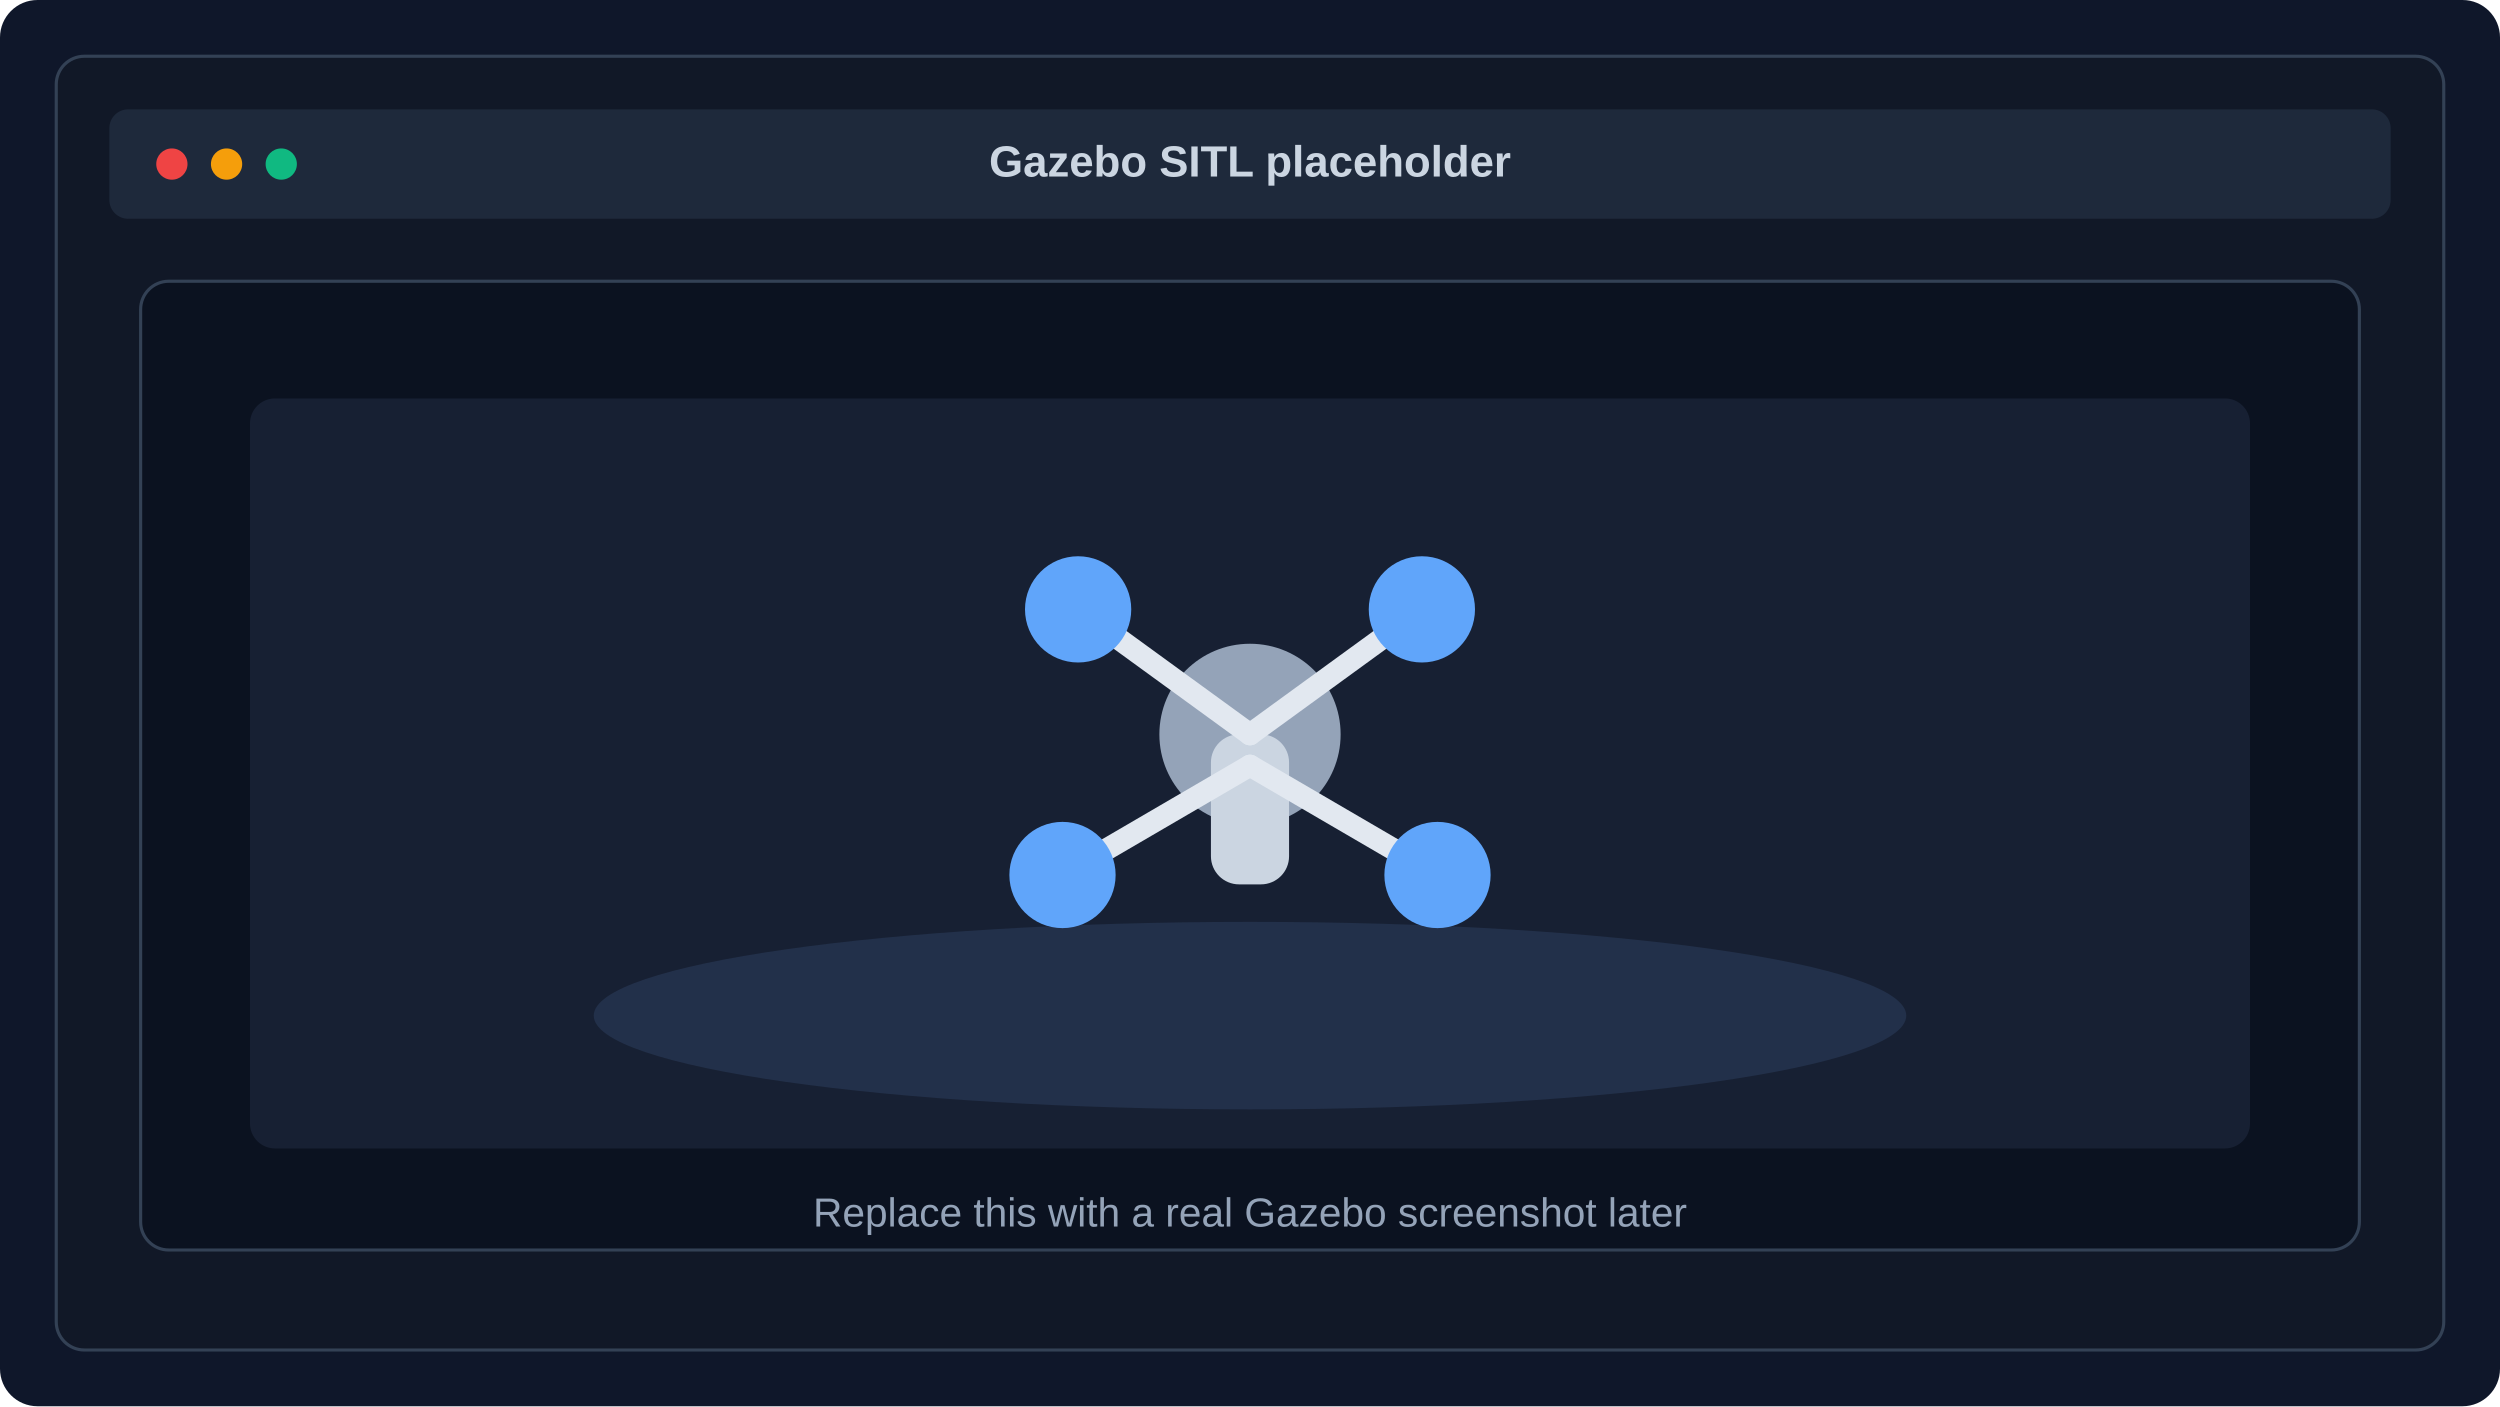
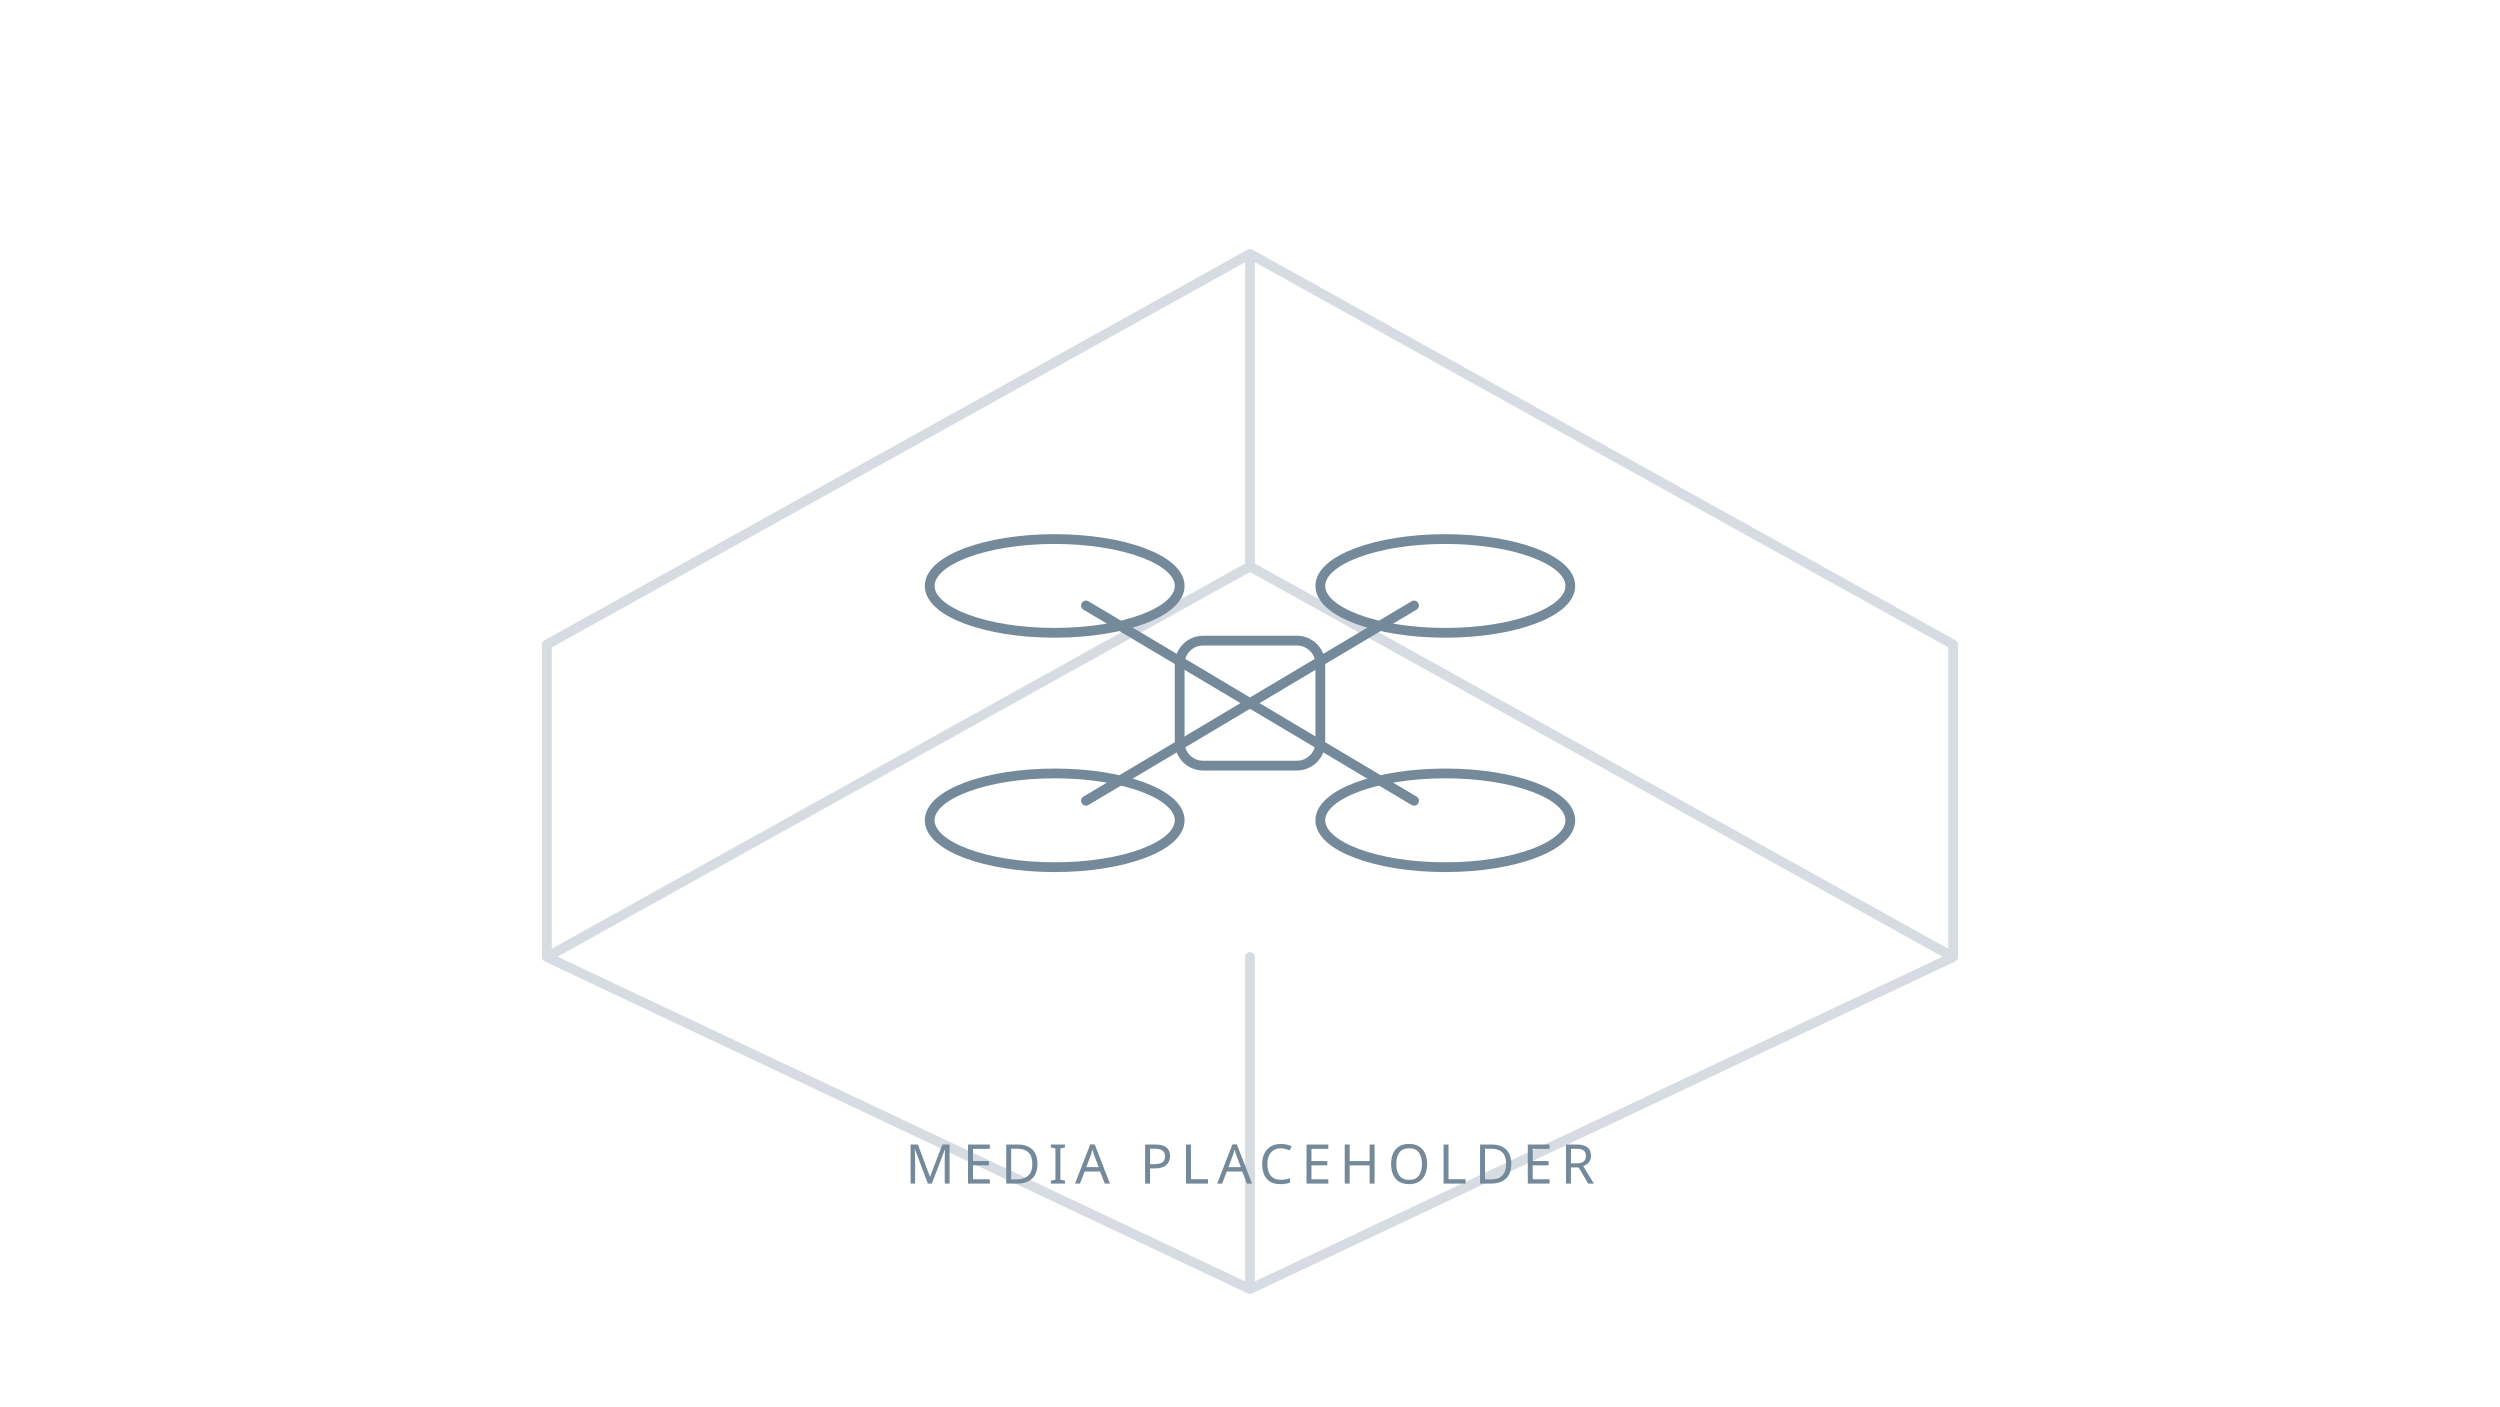
- <svg xmlns="http://www.w3.org/2000/svg" width="1600" height="900" viewBox="0 0 1600 900" fill="none">
-   <rect width="1600" height="900" rx="24" fill="#0F172A" />
-   <rect x="36" y="36" width="1528" height="828" rx="18" fill="#111827" stroke="#334155" stroke-width="2" />
-   <rect x="70" y="70" width="1460" height="70" rx="12" fill="#1E293B" />
-   <circle cx="110" cy="105" r="10" fill="#EF4444" />
-   <circle cx="145" cy="105" r="10" fill="#F59E0B" />
-   <circle cx="180" cy="105" r="10" fill="#10B981" />
-   <text x="800" y="113" text-anchor="middle" fill="#CBD5E1" font-family="Arial, sans-serif" font-size="28" font-weight="700">
-     Gazebo SITL placeholder
-   </text>
-   <rect x="90" y="180" width="1420" height="620" rx="18" fill="#0B1220" stroke="#334155" stroke-width="2" />
-   <rect x="160" y="255" width="1280" height="480" rx="16" fill="#172033" />
-   <ellipse cx="800" cy="650" rx="420" ry="60" fill="#22304A" />
-   <circle cx="800" cy="470" r="58" fill="#94A3B8" />
-   <rect x="775" y="470" width="50" height="96" rx="18" fill="#CBD5E1" />
-   <line x1="800" y1="470" x2="690" y2="390" stroke="#E2E8F0" stroke-width="14" stroke-linecap="round" />
-   <line x1="800" y1="470" x2="910" y2="390" stroke="#E2E8F0" stroke-width="14" stroke-linecap="round" />
-   <line x1="800" y1="490" x2="680" y2="560" stroke="#E2E8F0" stroke-width="14" stroke-linecap="round" />
-   <line x1="800" y1="490" x2="920" y2="560" stroke="#E2E8F0" stroke-width="14" stroke-linecap="round" />
-   <circle cx="680" cy="560" r="34" fill="#60A5FA" />
-   <circle cx="920" cy="560" r="34" fill="#60A5FA" />
-   <circle cx="690" cy="390" r="34" fill="#60A5FA" />
-   <circle cx="910" cy="390" r="34" fill="#60A5FA" />
-   <text x="800" y="785" text-anchor="middle" fill="#94A3B8" font-family="Arial, sans-serif" font-size="26">
-     Replace this with a real Gazebo screenshot later
-   </text>
+ <svg xmlns="http://www.w3.org/2000/svg" viewBox="0 0 640 360" role="img" aria-labelledby="title desc">
+   <g fill="none" stroke="#74899a" stroke-width="2.5" stroke-linecap="round" stroke-linejoin="round">
+     <path d="M140 245 320 145 500 245 320 330Z M140 245V165L320 65 500 165V245 M320 145V65 M320 330V245" opacity=".3" />
+     <path d="M278 155 362 205 M362 155 278 205" />
+     <ellipse cx="270" cy="150" rx="32" ry="12" />
+     <ellipse cx="370" cy="150" rx="32" ry="12" />
+     <ellipse cx="270" cy="210" rx="32" ry="12" />
+     <ellipse cx="370" cy="210" rx="32" ry="12" />
+     <rect x="302" y="164" width="36" height="32" rx="6" />
+   </g>
+   <text x="320" y="303" fill="#74899a" font-family="system-ui,sans-serif" font-size="14" letter-spacing="2" text-anchor="middle">MEDIA PLACEHOLDER</text>
</svg>
